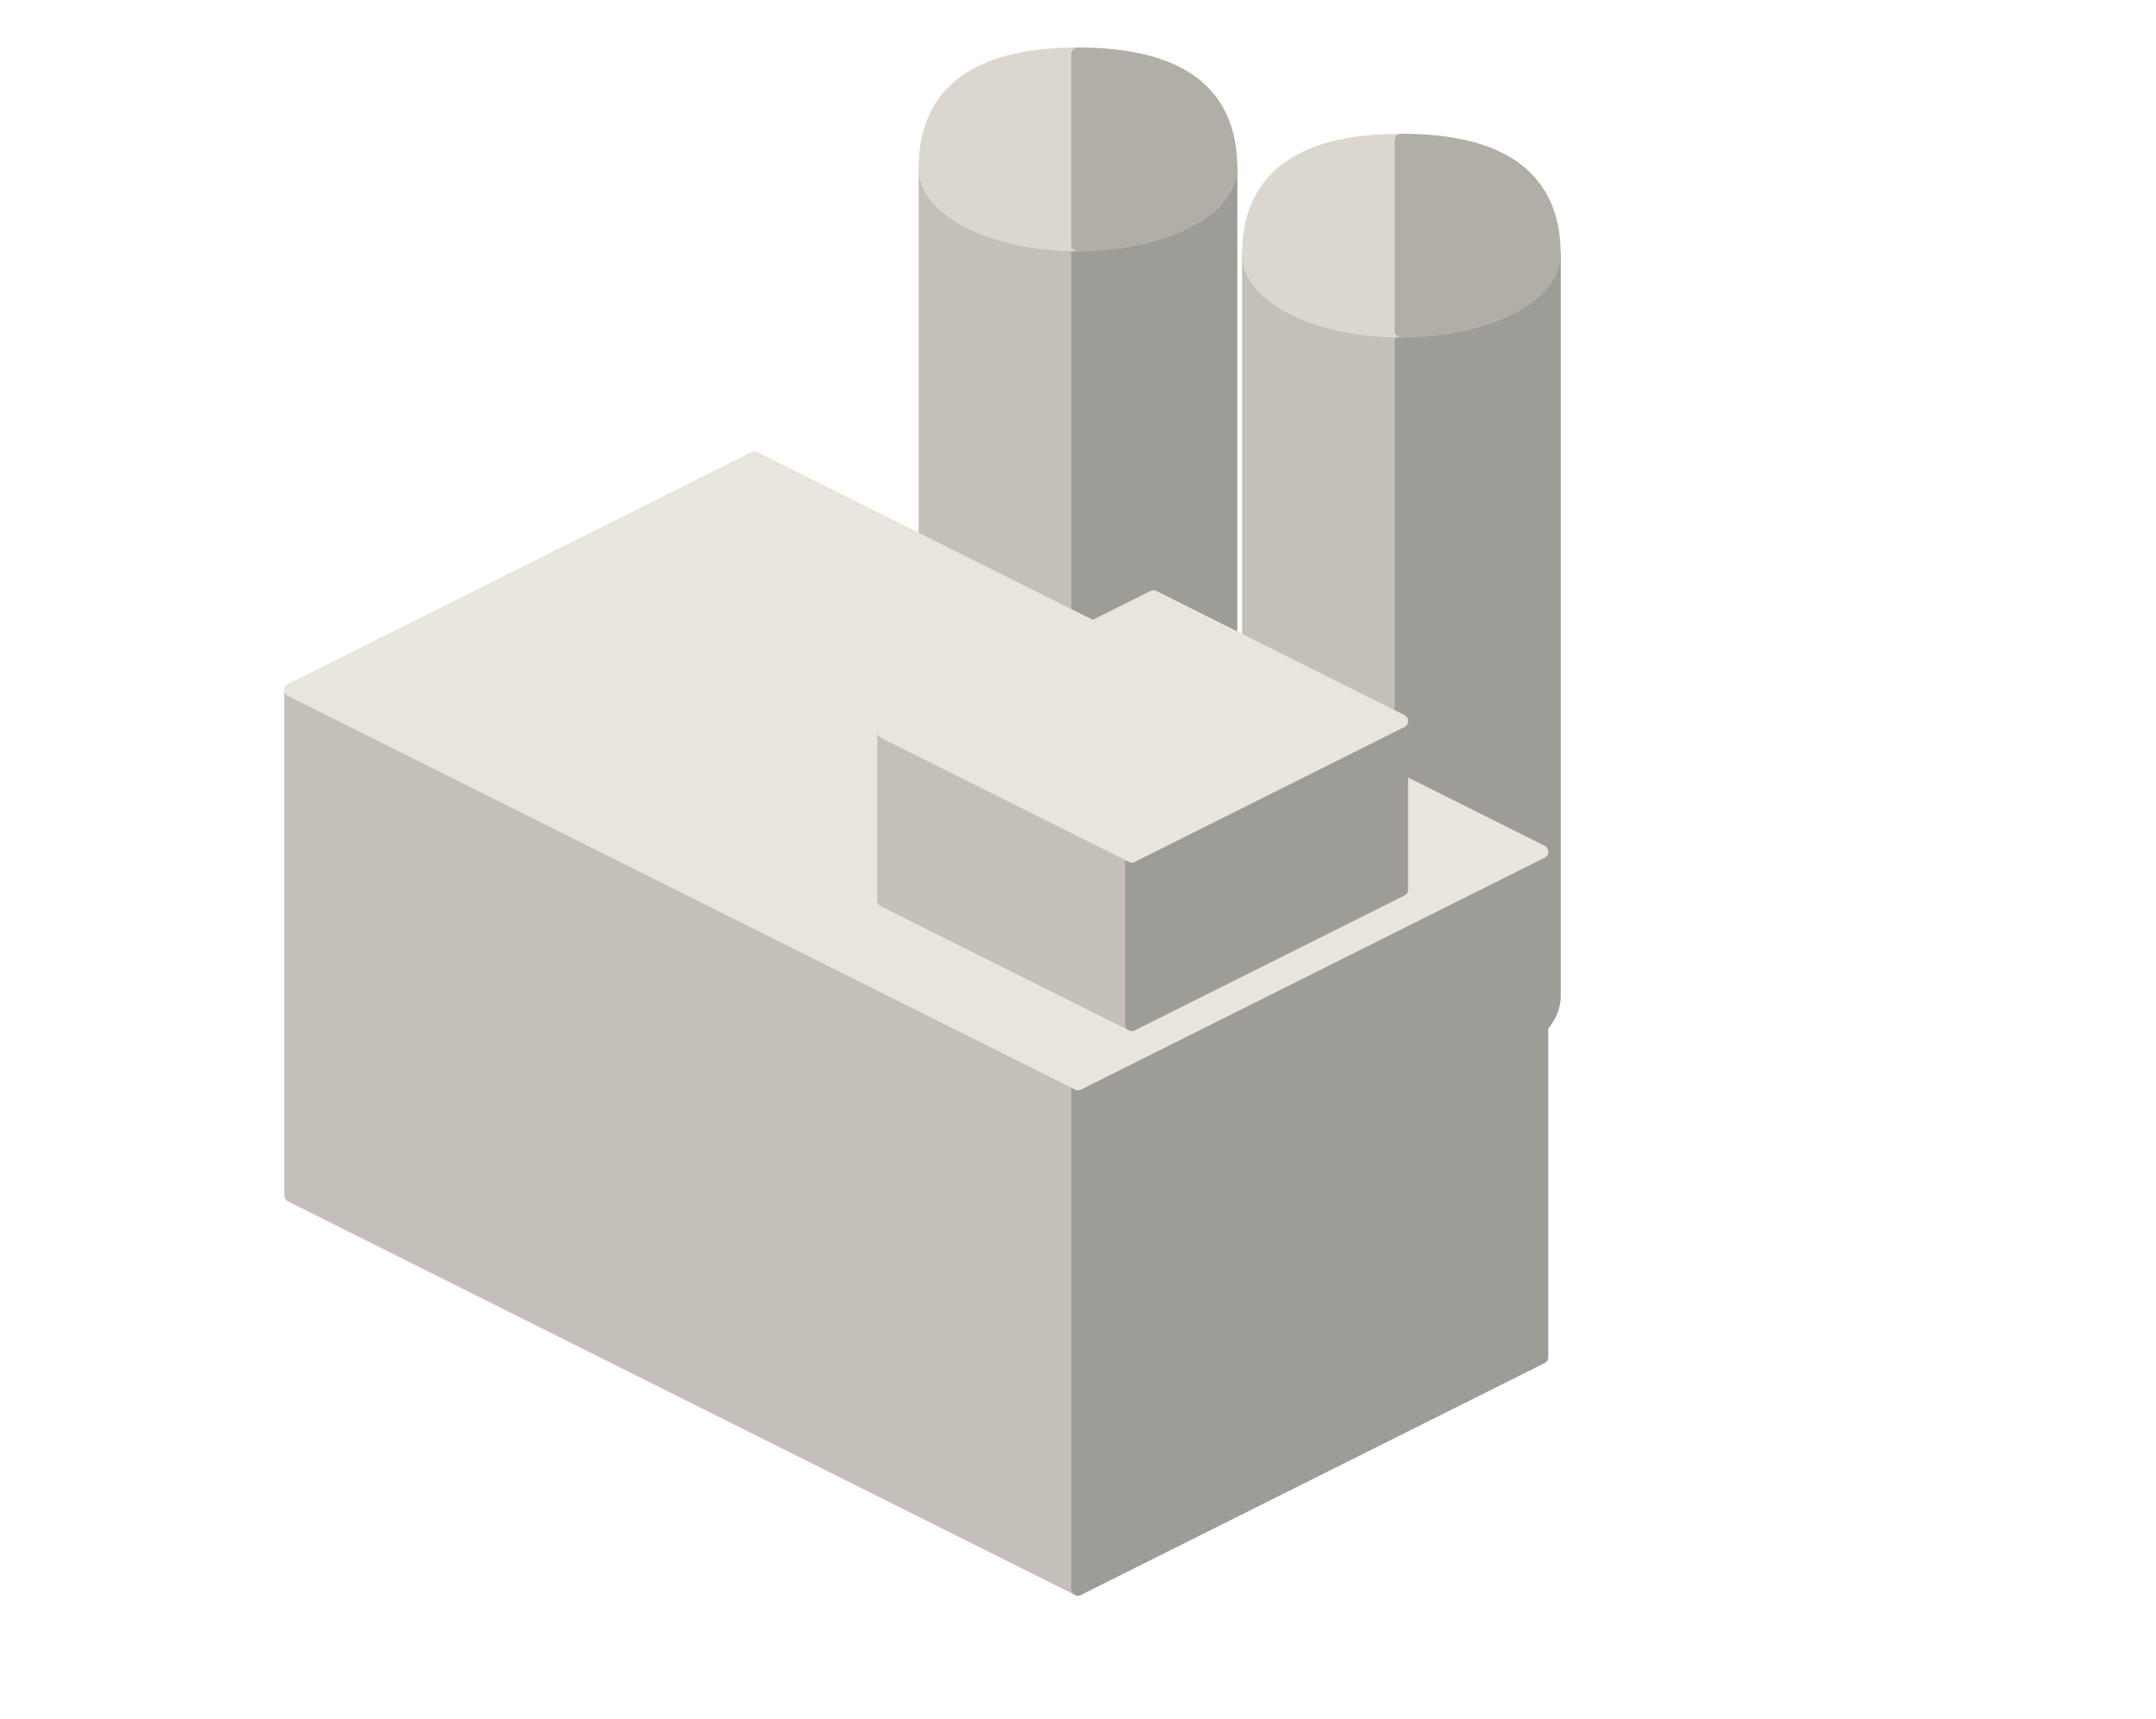
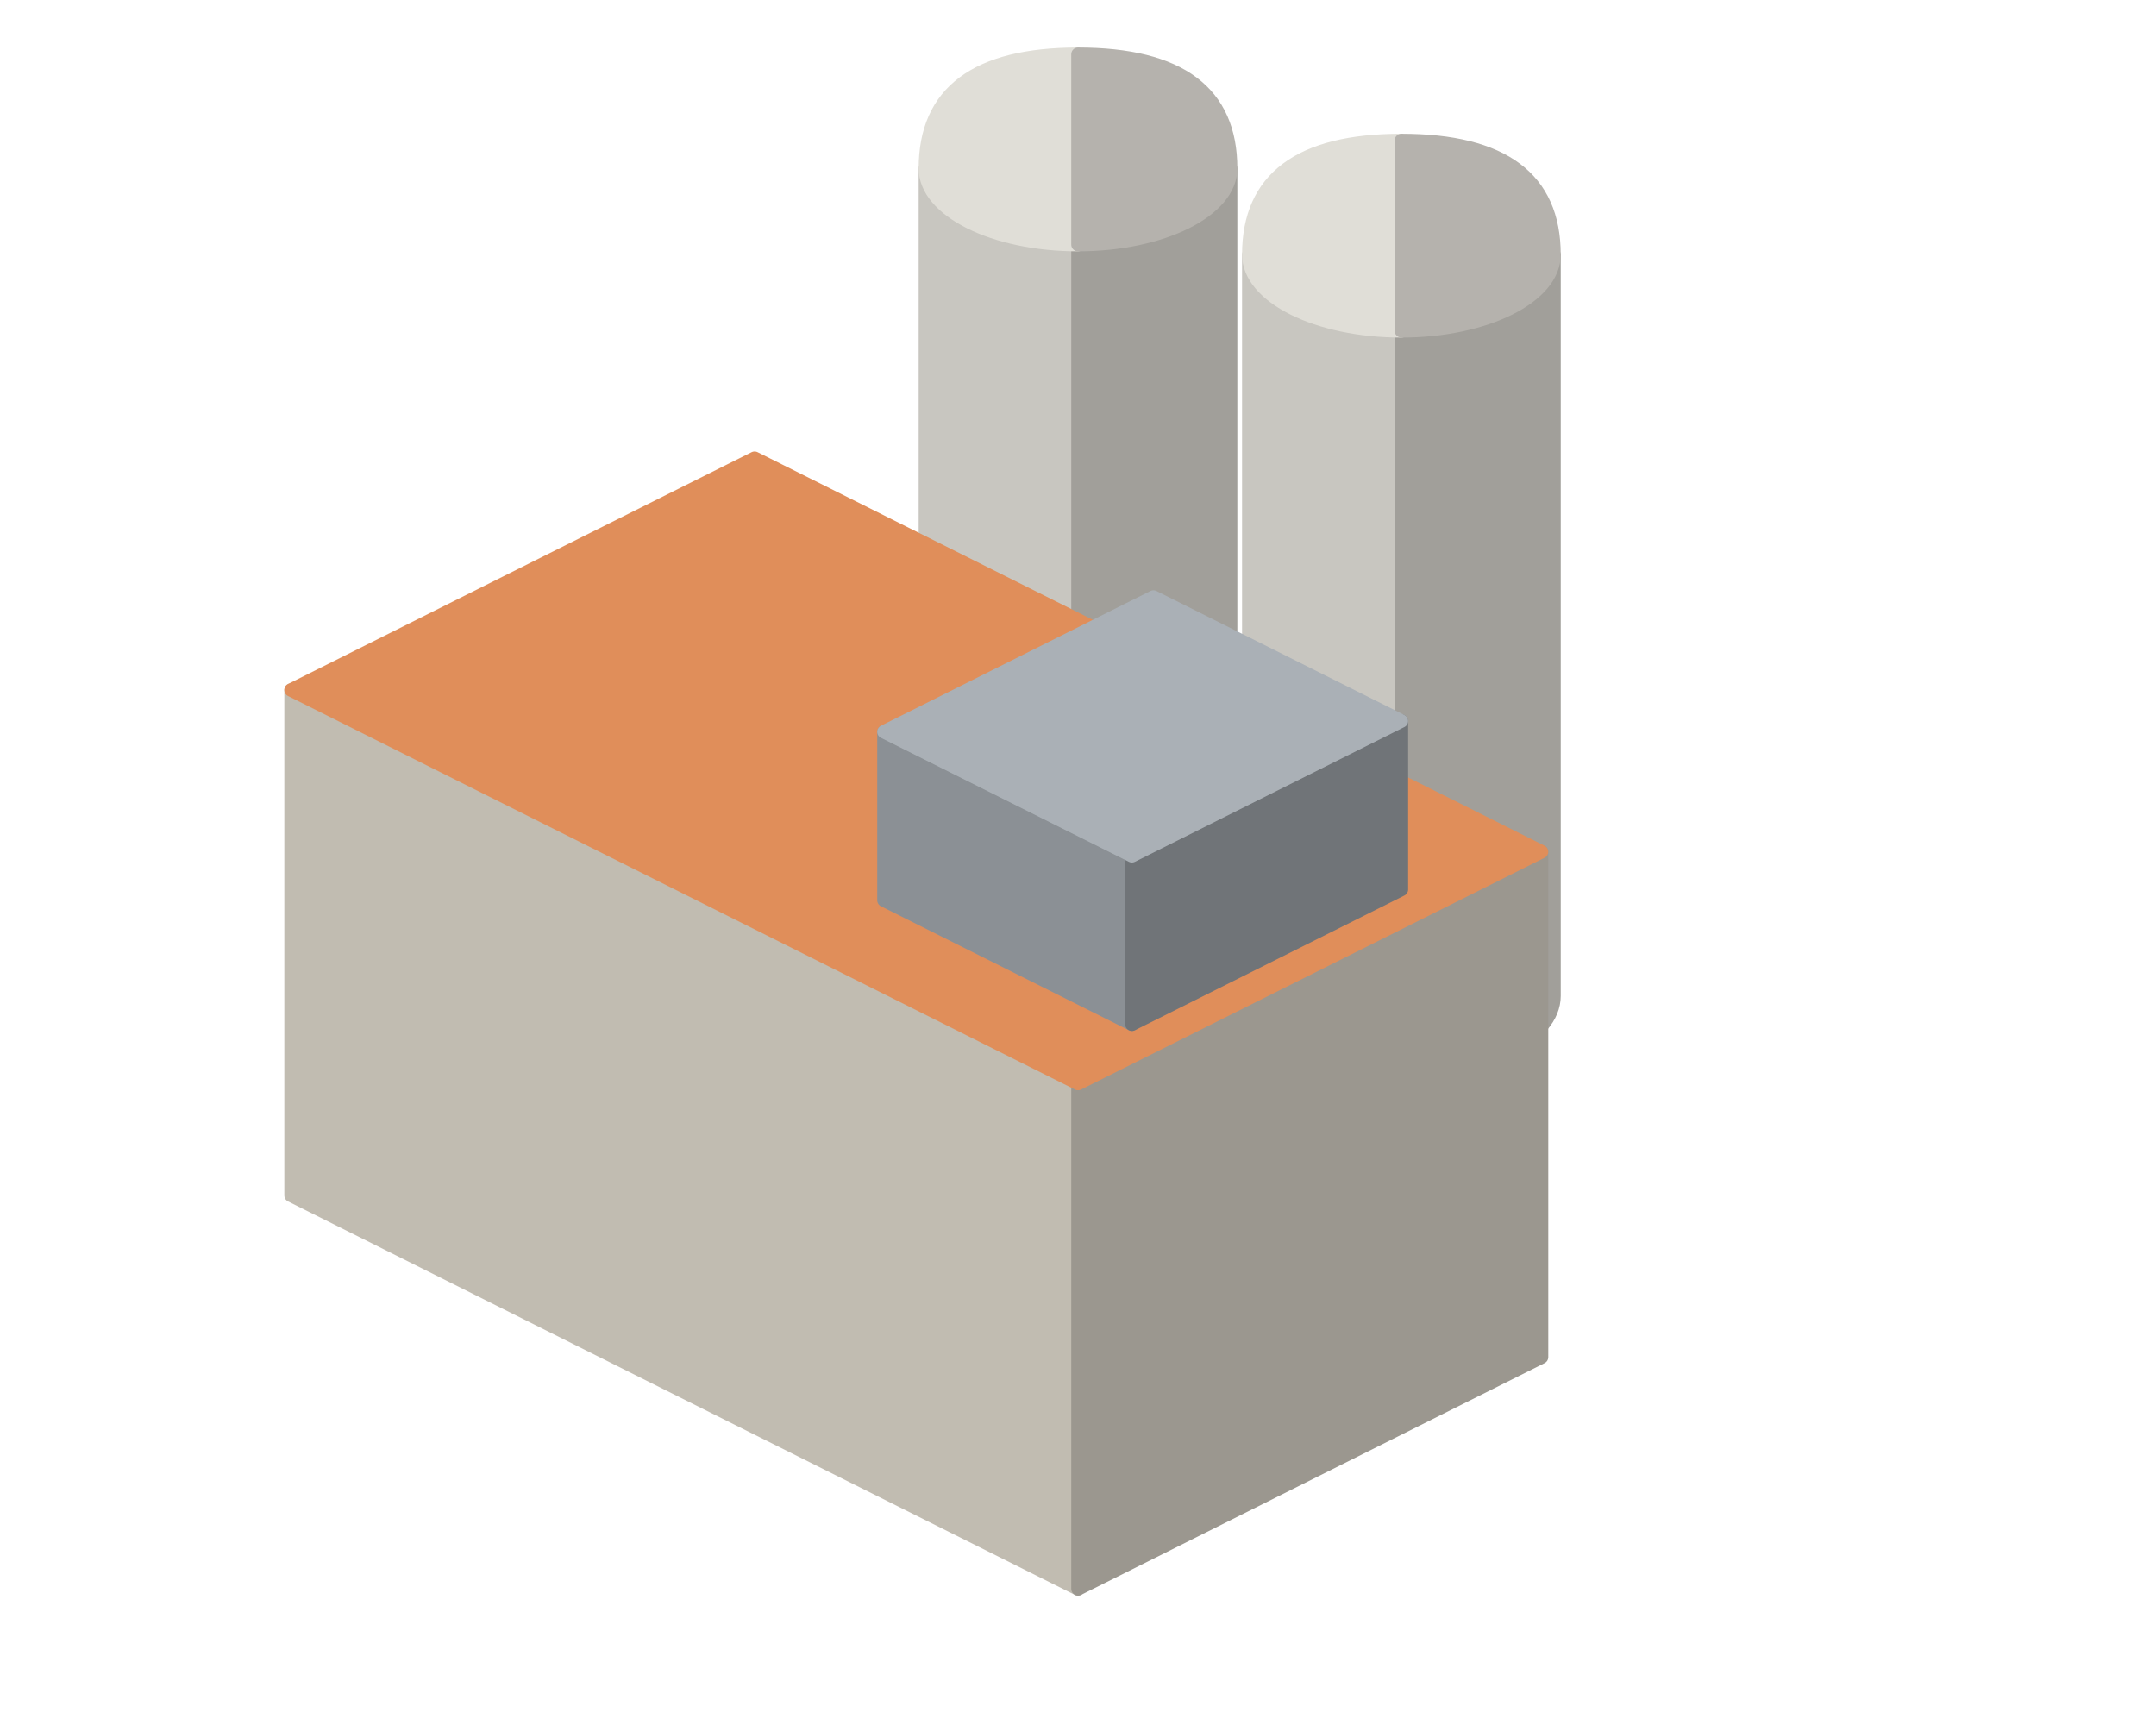
<svg xmlns="http://www.w3.org/2000/svg" width="64" height="51" viewBox="0 0 64 51">
  <g transform="translate(0 19)" stroke-linejoin="round" stroke-width="0.4">
-     <path d="M 32.00 10.26 A 4.53 2.26 0 0 1 27.47 8.00 L 27.47 -14.00 L 32.00 -14.00 Z" fill="#c4c0b9" stroke="#c4c0b9" />
-     <path d="M 32.00 10.26 A 4.53 2.26 0 0 0 36.53 8.00 L 36.53 -14.00 L 32.00 -14.00 Z" fill="#9e9c96" stroke="#9e9c96" />
-     <path d="M 27.47 -14.00 Q 27.47 -17.39 32.00 -17.39 L 32.00 -11.74 A 4.53 2.26 0 0 1 27.47 -14.00 Z" fill="#dbd7cf" stroke="#dbd7cf" />
-     <path d="M 36.53 -14.00 Q 36.53 -17.39 32.00 -17.39 L 32.00 -11.74 A 4.53 2.26 0 0 0 36.53 -14.00 Z" fill="#b1aea7" stroke="#b1aea7" />
-     <path d="M 41.60 12.82 A 4.53 2.26 0 0 1 37.07 10.56 L 37.07 -11.44 L 41.60 -11.44 Z" fill="#c4c0b9" stroke="#c4c0b9" />
-     <path d="M 41.60 12.82 A 4.53 2.26 0 0 0 46.13 10.56 L 46.13 -11.44 L 41.60 -11.44 Z" fill="#9e9c96" stroke="#9e9c96" />
-     <path d="M 37.07 -11.44 Q 37.07 -14.83 41.60 -14.83 L 41.60 -9.18 A 4.53 2.26 0 0 1 37.07 -11.44 Z" fill="#dbd7cf" stroke="#dbd7cf" />
-     <path d="M 46.13 -11.44 Q 46.13 -14.83 41.60 -14.83 L 41.60 -9.18 A 4.53 2.26 0 0 0 46.13 -11.44 Z" fill="#b1aea7" stroke="#b1aea7" />
-     <polygon points="8.64,16.48 32.00,28.16 32.00,13.16 8.64,1.48" fill="#c4c0b9" stroke="#c4c0b9" />
-     <polygon points="45.76,21.28 32.00,28.16 32.00,13.16 45.76,6.28" fill="#9e9c96" stroke="#9e9c96" />
-     <polygon points="22.40,-5.40 45.76,6.28 32.00,13.16 8.64,1.48" fill="#e9e5dc" stroke="#e9e5dc" />
-     <polygon points="26.24,7.72 33.60,11.40 33.60,6.40 26.24,2.72" fill="#c4c0b9" stroke="#c4c0b9" />
-     <polygon points="41.60,7.40 33.60,11.40 33.60,6.40 41.60,2.40" fill="#9e9c96" stroke="#9e9c96" />
-     <polygon points="34.24,-1.28 41.60,2.40 33.60,6.40 26.24,2.72" fill="#e9e5dc" stroke="#e9e5dc" />
+     <path d="M 32.00 10.26 A 4.53 2.26 0 0 1 27.47 8.00 L 27.47 -14.00 L 32.00 -14.00 Z" fill="#c8c6c0" stroke="#c8c6c0" />
+     <path d="M 32.00 10.26 A 4.53 2.26 0 0 0 36.53 8.00 L 36.53 -14.00 L 32.00 -14.00 Z" fill="#a19f9a" stroke="#a19f9a" />
+     <path d="M 27.47 -14.00 Q 27.47 -17.39 32.00 -17.39 L 32.00 -11.74 A 4.53 2.26 0 0 1 27.47 -14.00 Z" fill="#e0ded7" stroke="#e0ded7" />
+     <path d="M 36.53 -14.00 Q 36.53 -17.39 32.00 -17.39 L 32.00 -11.74 A 4.53 2.26 0 0 0 36.53 -14.00 Z" fill="#b5b2ad" stroke="#b5b2ad" />
+     <path d="M 41.60 12.82 A 4.53 2.26 0 0 1 37.07 10.56 L 37.07 -11.44 L 41.60 -11.44 Z" fill="#c8c6c0" stroke="#c8c6c0" />
+     <path d="M 41.60 12.82 A 4.53 2.26 0 0 0 46.13 10.56 L 46.13 -11.44 L 41.60 -11.44 Z" fill="#a19f9a" stroke="#a19f9a" />
+     <path d="M 37.07 -11.44 Q 37.07 -14.83 41.60 -14.83 L 41.60 -9.18 A 4.53 2.26 0 0 1 37.07 -11.44 Z" fill="#e0ded7" stroke="#e0ded7" />
+     <path d="M 46.13 -11.44 Q 46.13 -14.83 41.60 -14.83 L 41.60 -9.18 A 4.53 2.26 0 0 0 46.13 -11.44 Z" fill="#b5b2ad" stroke="#b5b2ad" />
+     <polygon points="8.64,16.48 32.00,28.16 32.00,13.16 8.64,1.48" fill="#c1bcb1" stroke="#c1bcb1" />
+     <polygon points="45.76,21.28 32.00,28.16 32.00,13.16 45.76,6.28" fill="#9b978f" stroke="#9b978f" />
+     <polygon points="22.40,-5.40 45.76,6.28 32.00,13.16 8.64,1.48" fill="#e08e5a" stroke="#e08e5a" />
+     <polygon points="26.24,7.72 33.60,11.40 33.60,6.40 26.24,2.72" fill="#8b9095" stroke="#8b9095" />
+     <polygon points="41.60,7.40 33.60,11.40 33.60,6.40 41.60,2.40" fill="#707478" stroke="#707478" />
+     <polygon points="34.24,-1.28 41.60,2.40 33.60,6.40 26.24,2.72" fill="#aab0b6" stroke="#aab0b6" />
  </g>
</svg>
